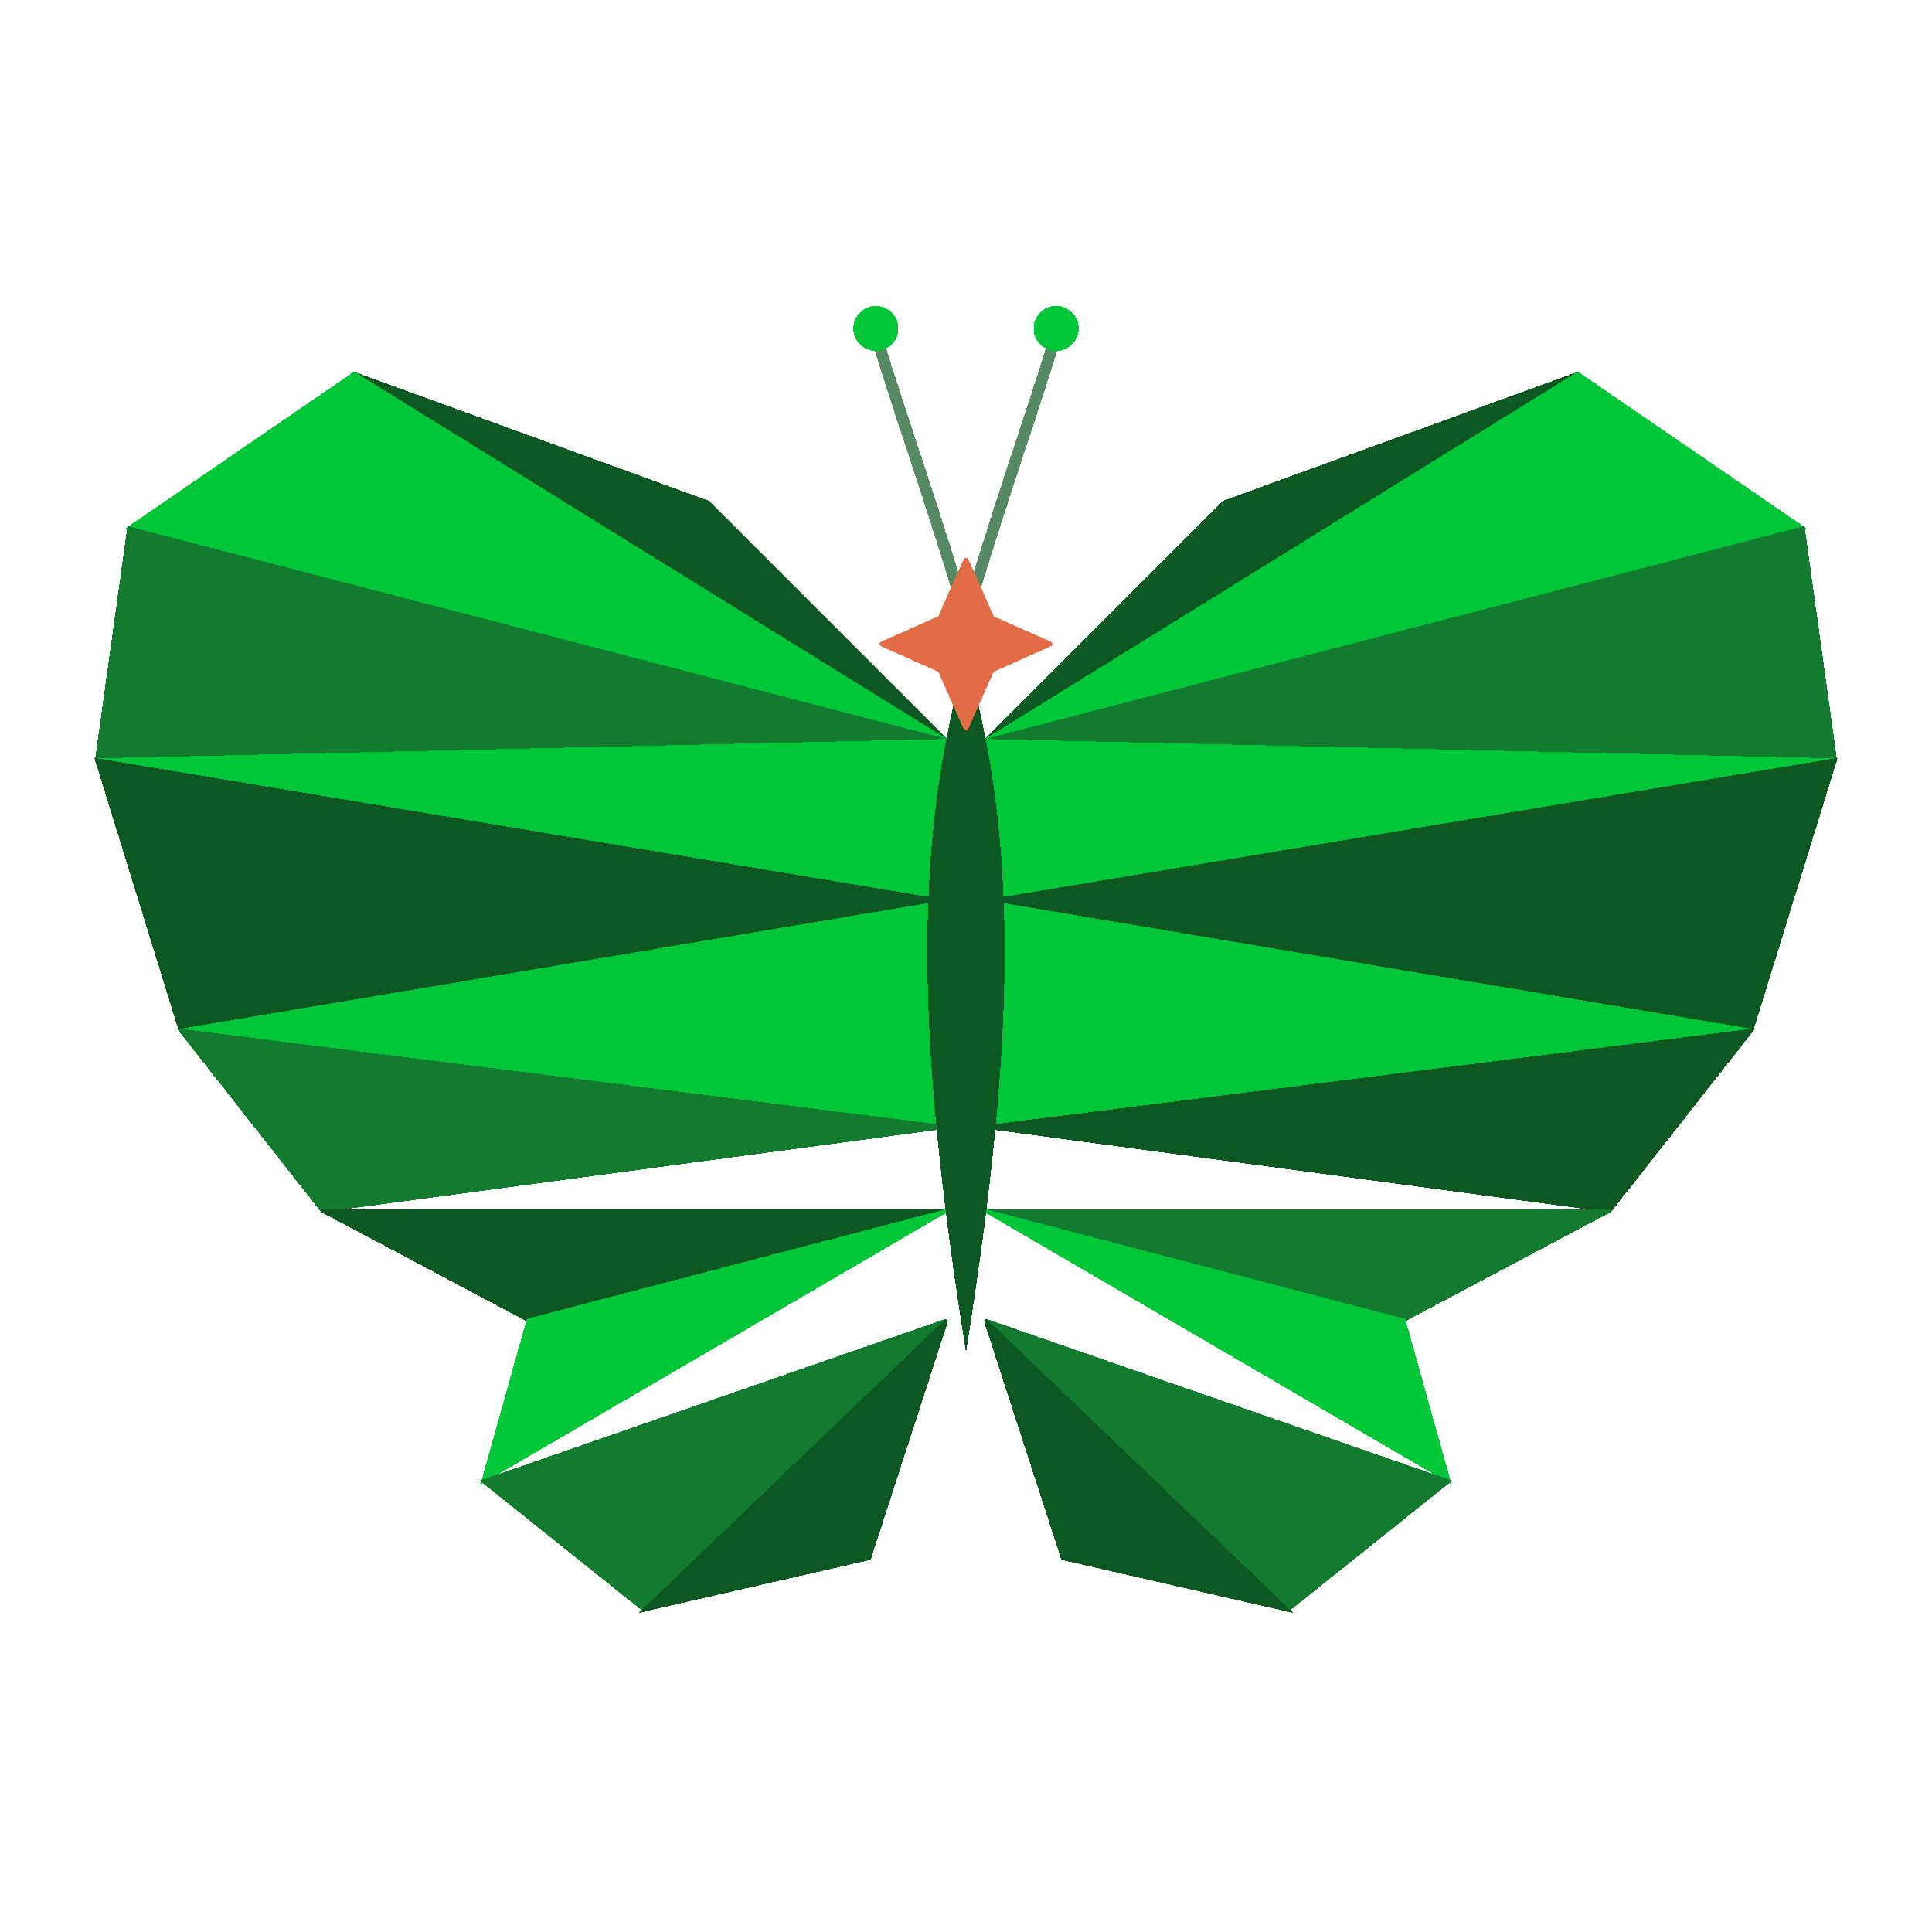
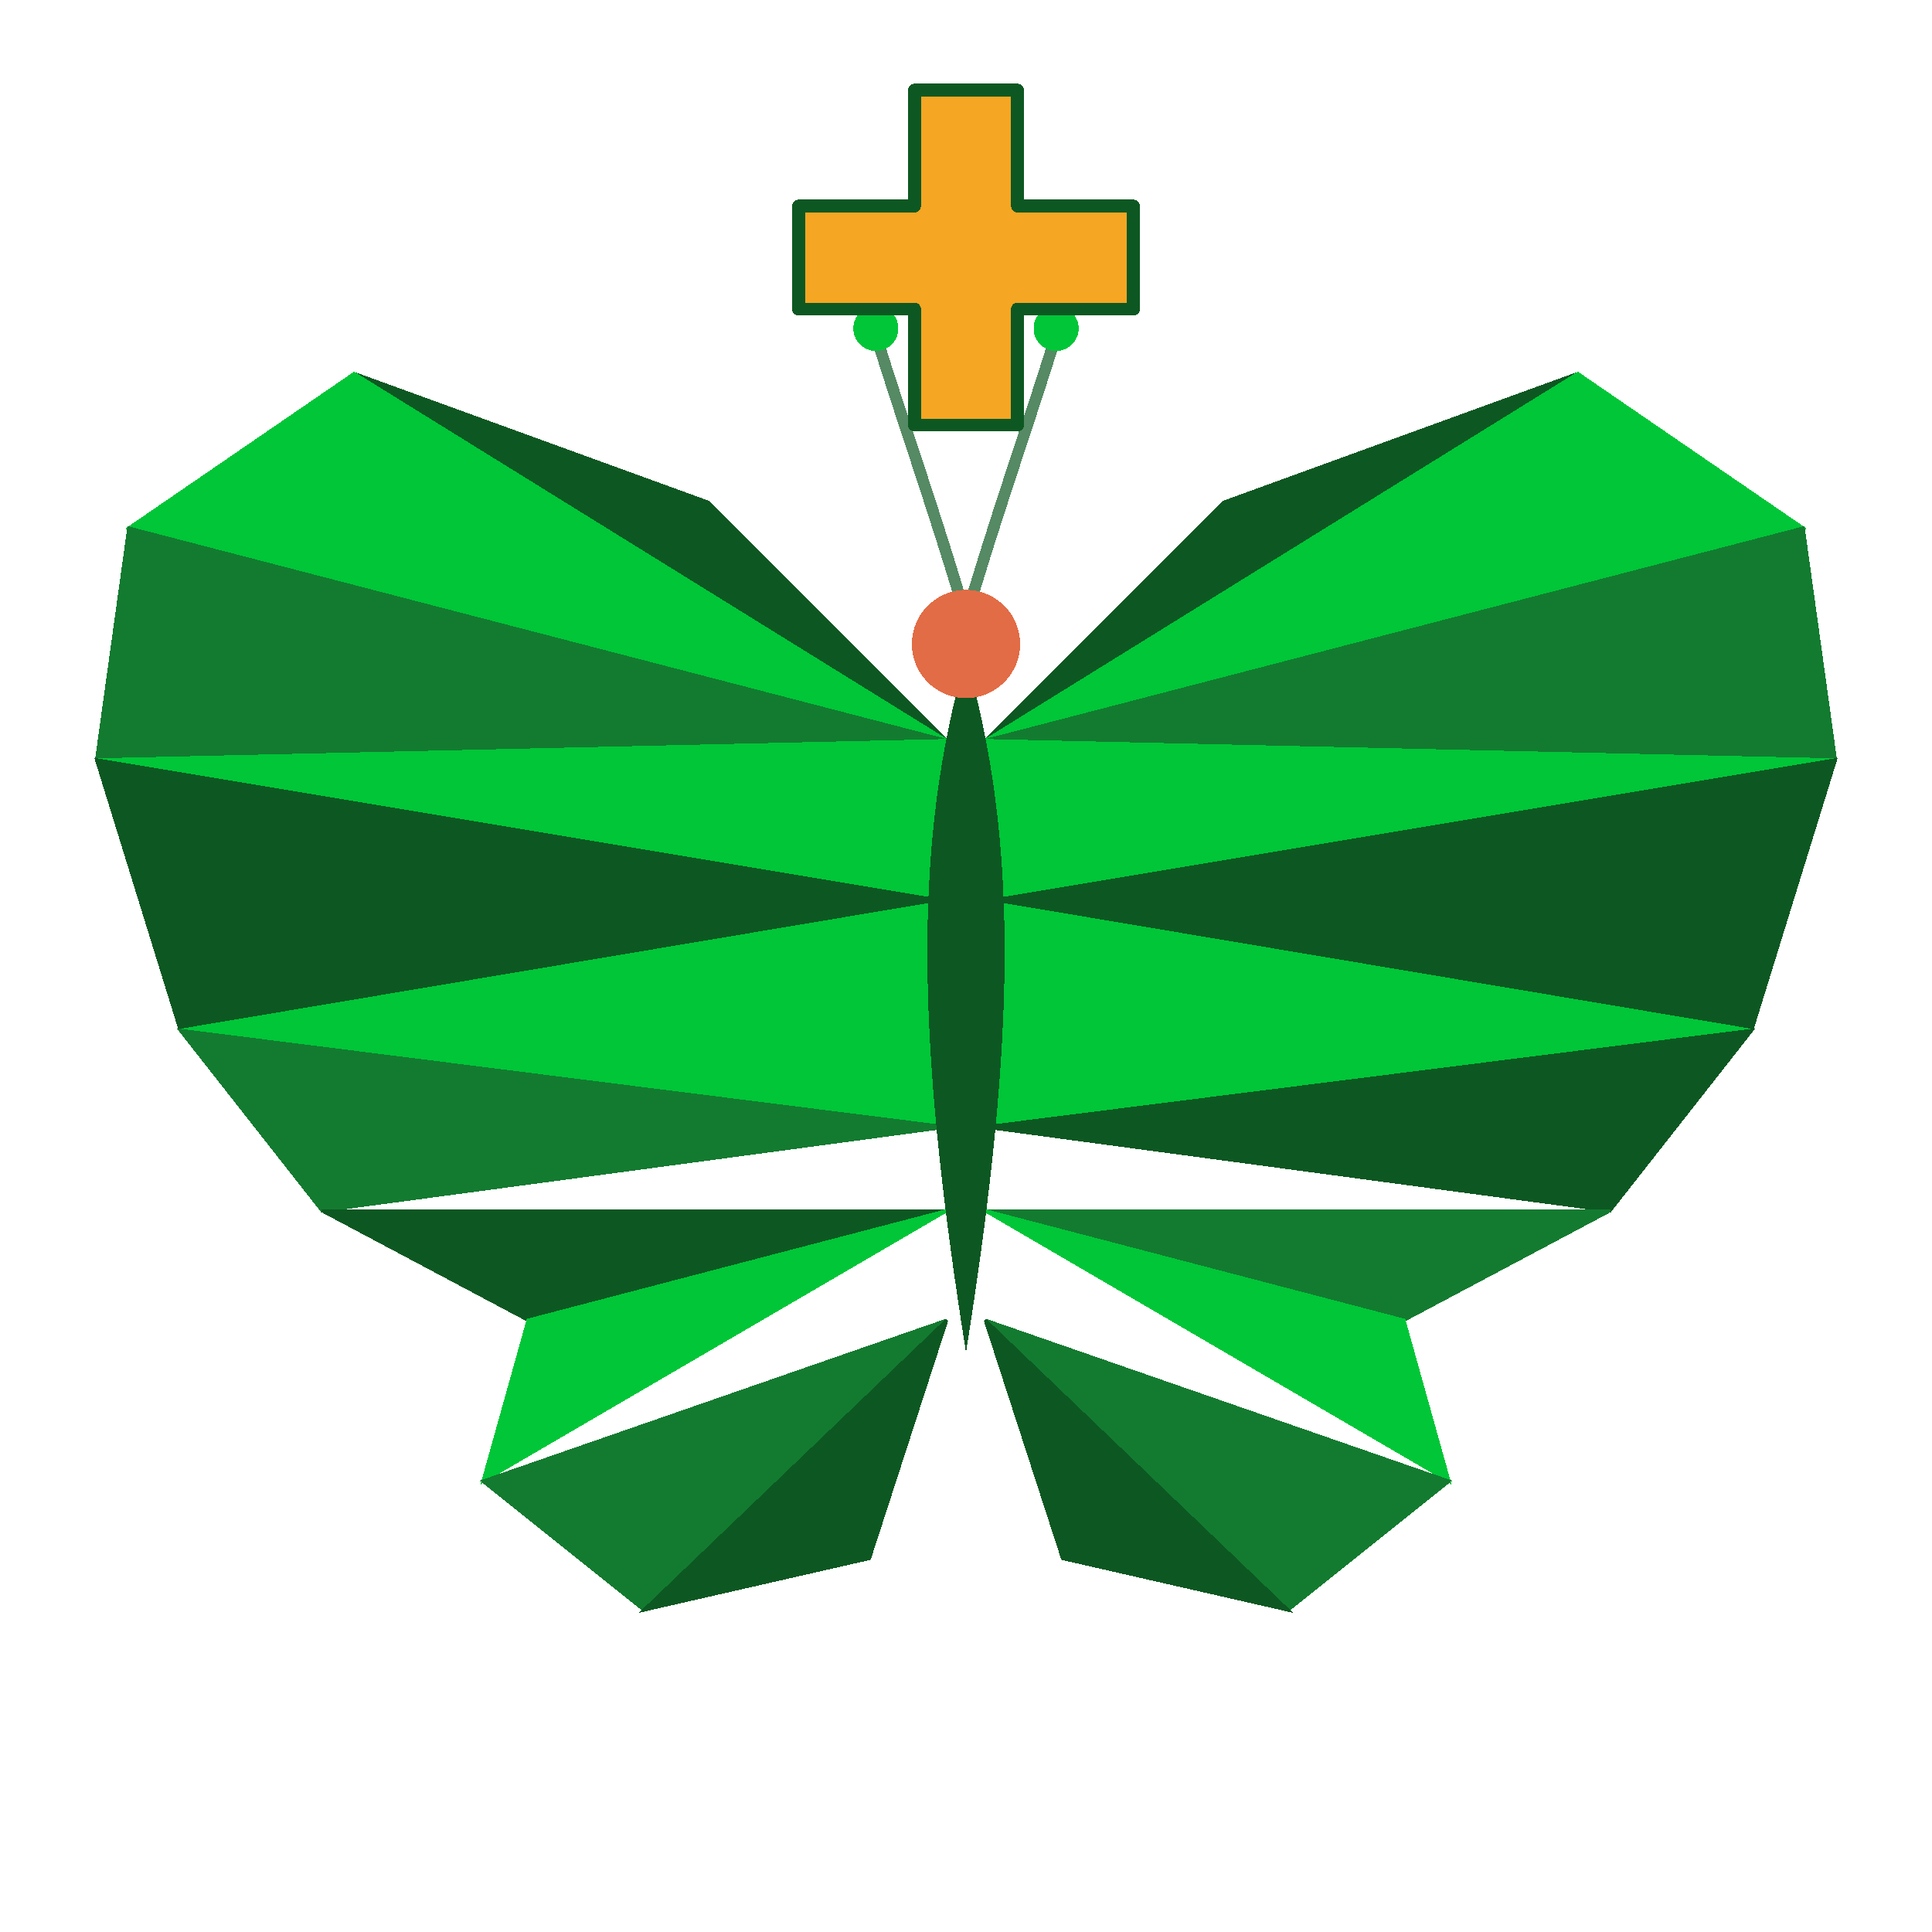
<svg xmlns="http://www.w3.org/2000/svg" viewBox="0 0 300 280" width="32" height="32" shape-rendering="crispEdges">
  <polygon points="147,105 110,68 55,48" fill="#0d5822" stroke="#0d5822" stroke-width="0.5" />
  <polygon points="147,105 55,48 20,72" fill="#00c638" stroke="#00c638" stroke-width="0.5" />
  <polygon points="147,105 20,72 15,108" fill="#137b30" stroke="#137b30" stroke-width="0.5" />
  <polygon points="147,130 147,105 15,108" fill="#00c638" stroke="#00c638" stroke-width="0.5" />
  <polygon points="147,130 15,108 28,150" fill="#0d5822" stroke="#0d5822" stroke-width="0.5" />
  <polygon points="147,165 147,130 28,150" fill="#00c638" stroke="#00c638" stroke-width="0.5" />
  <polygon points="147,165 28,150 50,178" fill="#137b30" stroke="#137b30" stroke-width="0.5" />
  <polygon points="147,178 50,178 82,195" fill="#0d5822" stroke="#0d5822" stroke-width="0.5" />
  <polygon points="147,178 82,195 75,220" fill="#00c638" stroke="#00c638" stroke-width="0.5" />
  <polygon points="147,195 75,220 100,240" fill="#137b30" stroke="#137b30" stroke-width="0.5" />
  <polygon points="147,195 100,240 135,232" fill="#0d5822" stroke="#0d5822" stroke-width="0.5" />
  <polygon points="153,105 190,68 245,48" fill="#0d5822" stroke="#0d5822" stroke-width="0.5" />
  <polygon points="153,105 245,48 280,72" fill="#00c638" stroke="#00c638" stroke-width="0.5" />
  <polygon points="153,105 280,72 285,108" fill="#137b30" stroke="#137b30" stroke-width="0.5" />
  <polygon points="153,130 153,105 285,108" fill="#00c638" stroke="#00c638" stroke-width="0.5" />
  <polygon points="153,130 285,108 272,150" fill="#0d5822" stroke="#0d5822" stroke-width="0.5" />
  <polygon points="153,165 153,130 272,150" fill="#00c638" stroke="#00c638" stroke-width="0.5" />
  <polygon points="153,165 272,150 250,178" fill="#0d5822" stroke="#0d5822" stroke-width="0.5" />
  <polygon points="153,178 250,178 218,195" fill="#137b30" stroke="#137b30" stroke-width="0.5" />
  <polygon points="153,178 218,195 225,220" fill="#00c638" stroke="#00c638" stroke-width="0.5" />
  <polygon points="153,195 225,220 200,240" fill="#137b30" stroke="#137b30" stroke-width="0.5" />
  <polygon points="153,195 200,240 165,232" fill="#0d5822" stroke="#0d5822" stroke-width="0.5" />
  <path d="M150,92 C158,120 158,150 150,200 C142,150 142,120 150,92Z" fill="#0d5822" />
  <path d="M150,86 C146,72 140,55 136,42" fill="none" stroke="#0d5822" stroke-width="1.8" opacity="0.7" />
  <path d="M150,86 C154,72 160,55 164,42" fill="none" stroke="#0d5822" stroke-width="1.8" opacity="0.7" />
  <circle cx="136" cy="41" r="3.5" fill="#00c638" />
  <circle cx="164" cy="41" r="3.5" fill="#00c638" />
-   <polygon points="150,77 154,86 163,90 154,94 150,103 146,94 137,90 146,86" fill="#e26c45" stroke="#e26c45" stroke-width="0.8" stroke-linejoin="round" />
+   <circle cx="150" cy="90" r="8" fill="#e26c45" stroke="#e26c45" stroke-width="0.8" />
+   <polygon points="142,4 158,4 158,22 176,22 176,38 158,38 158,56 142,56 142,38 124,38 124,22 142,22" fill="#f5a623" stroke="#0d5822" stroke-width="2" stroke-linejoin="round" />
</svg>
